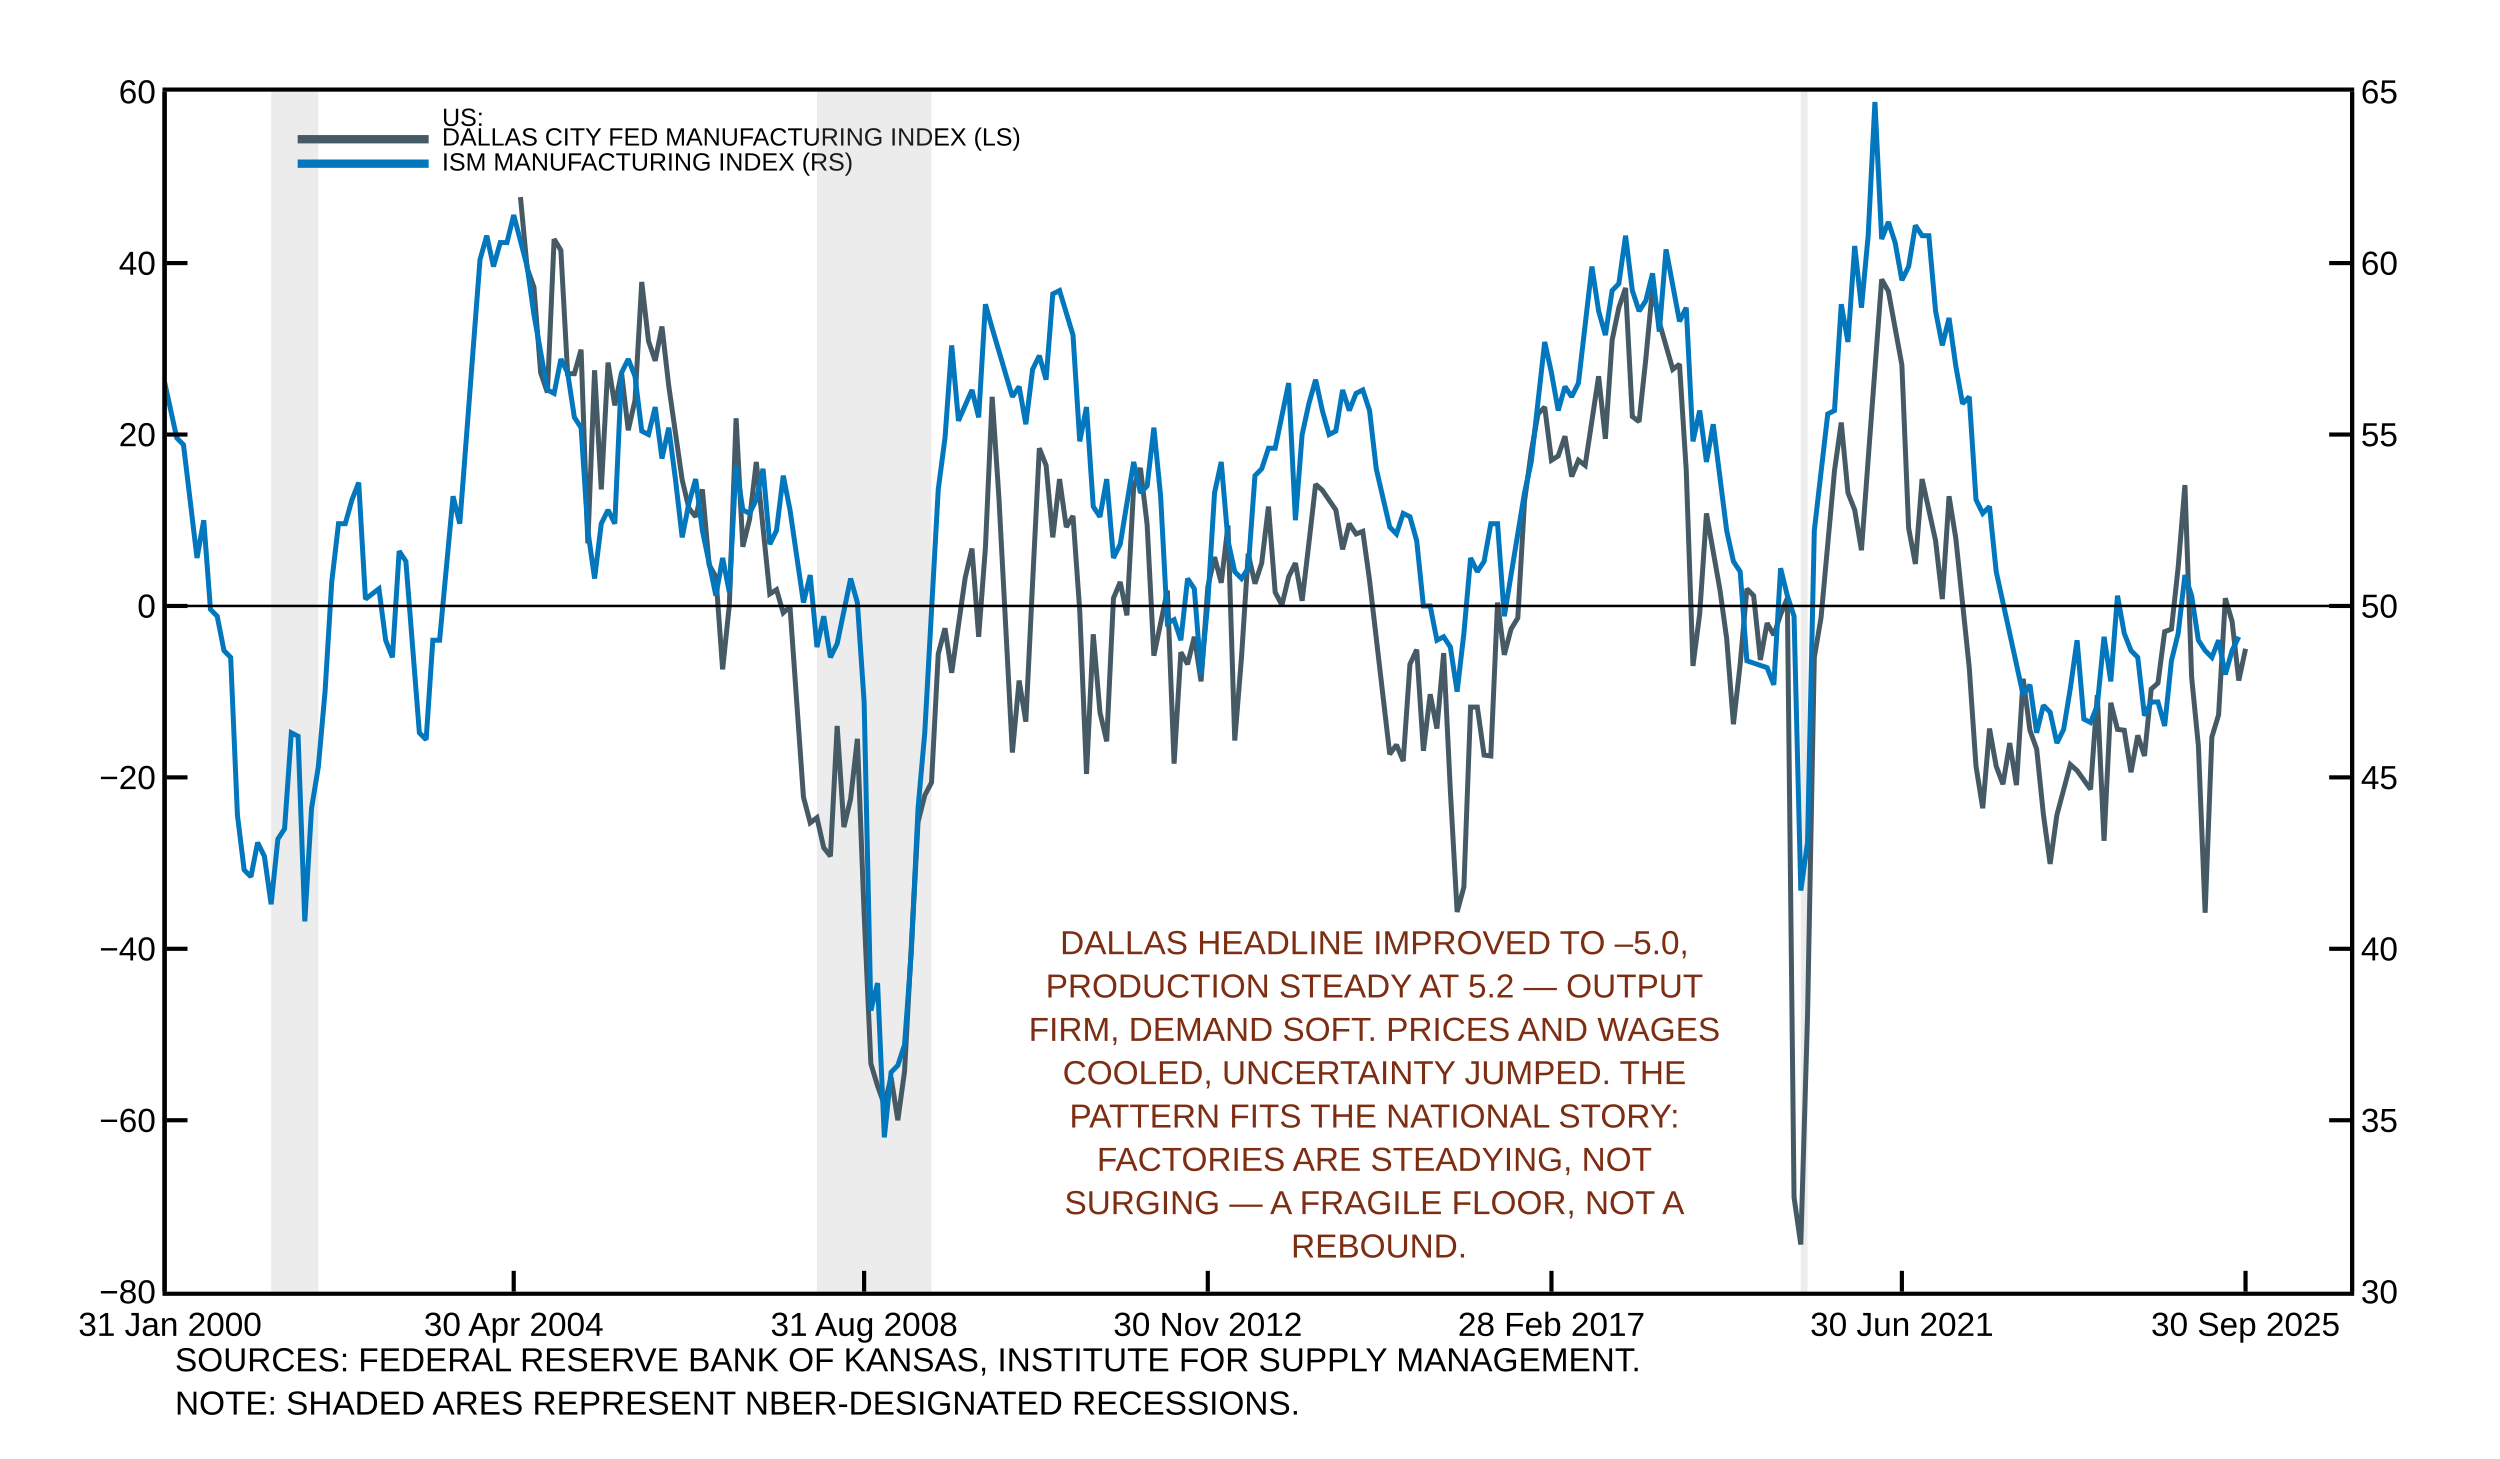
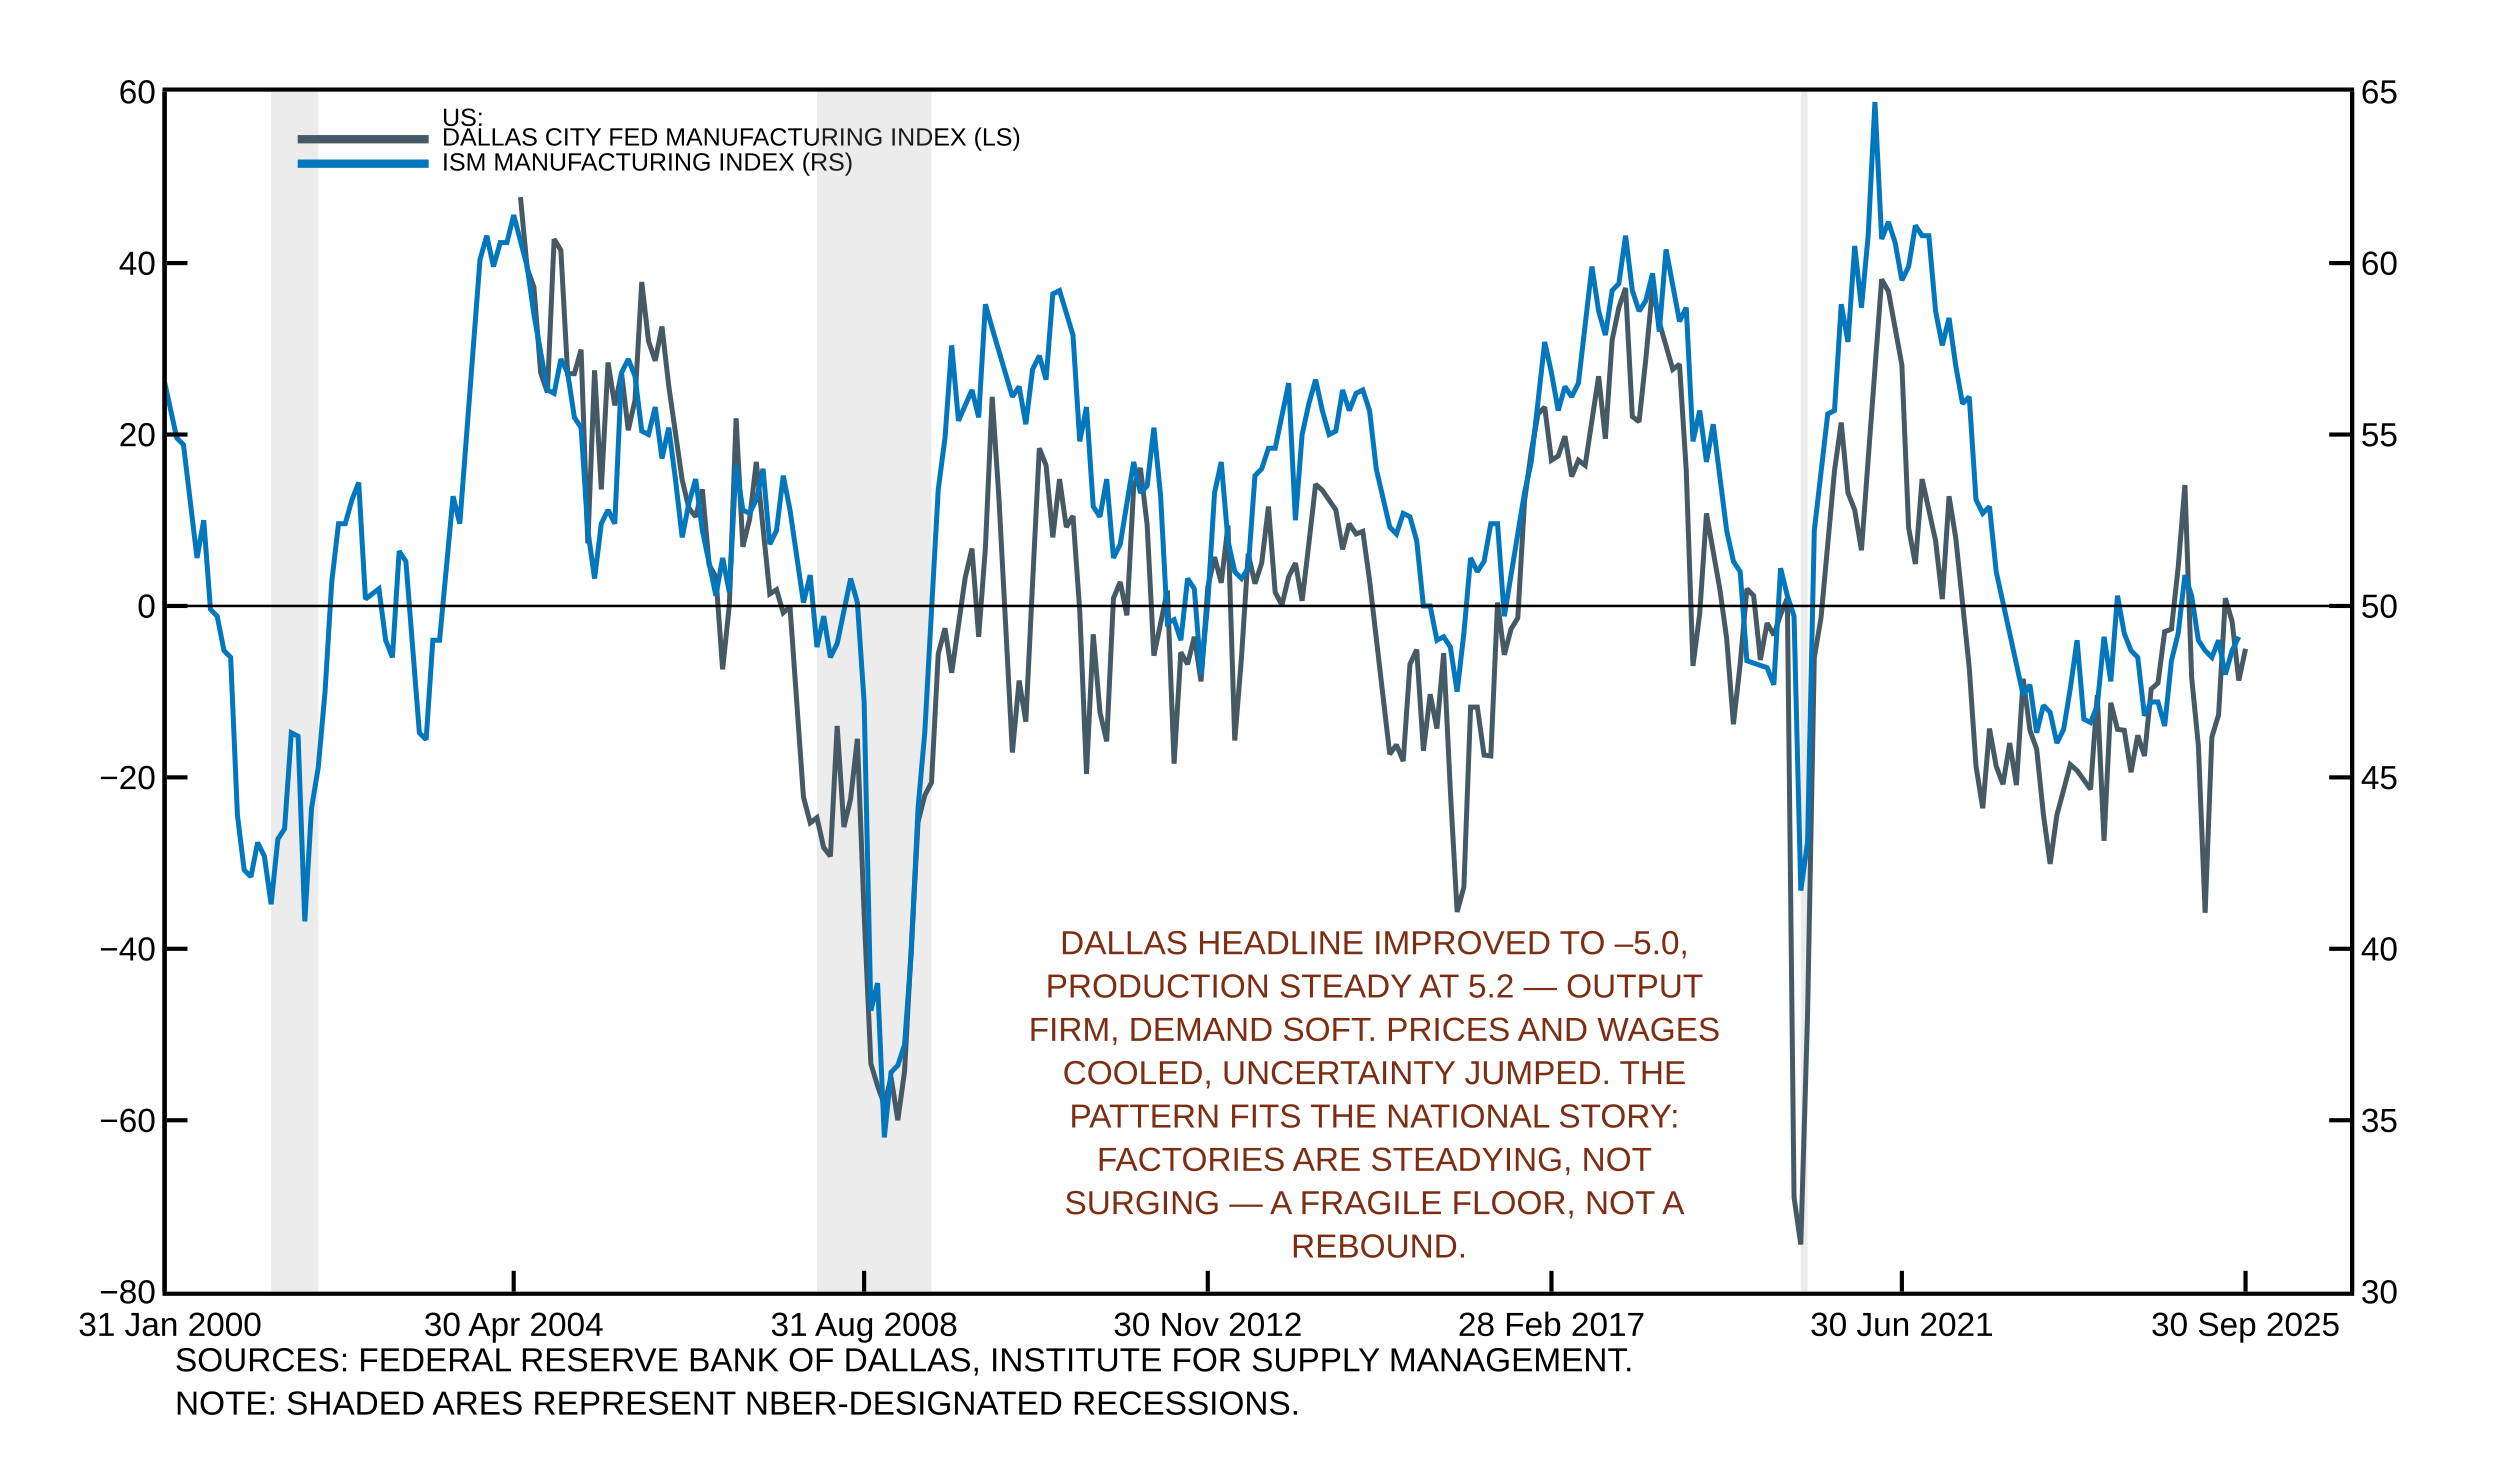
<svg xmlns="http://www.w3.org/2000/svg" class="main-svg" width="600" height="350" style="" viewBox="0 0 600 350" version="1.1" id="svg176">
  <rect x="0" y="0" width="600" height="350" style="fill: rgb(255, 255, 255); fill-opacity: 1;" id="rect1" />
  <g class="annotation" data-index="0" id="g147-7" transform="translate(-1.927401,5.930914)">
    <g class="annotation-text-g" id="g146-3">
      <g class="cursor-pointer" transform="translate(106,22)" id="g145-79">
        <rect class="bg" x="0.5" y="0.5" width="143" height="9" style="fill:#000000;fill-opacity:0;stroke:#000000;stroke-width:1px;stroke-opacity:0" id="rect144" />
        <text class="annotation-text" text-anchor="start" x="2" y="7" style="font-size:6px;font-family:'Segoe UI Semibold', 'Segoe UI', Arial;white-space:pre;fill:#000000;fill-opacity:1" id="text144">DALLAS CITY FED MANUFACTURING INDEX (LS)</text>
      </g>
    </g>
  </g>
  <g class="annotation" data-index="0" id="g147-2" transform="translate(-1.906327,1.215457)">
    <g class="annotation-text-g" id="g146-0">
      <g class="cursor-pointer" transform="translate(106,22)" id="g145-7">
        <rect class="bg" x="0.5" y="0.5" width="143" height="9" style="fill:#000000;fill-opacity:0;stroke:#000000;stroke-width:1px;stroke-opacity:0" id="rect144-4" />
        <text class="annotation-text" text-anchor="start" x="2" y="7" style="font-size:6px;font-family:'Segoe UI Semibold', 'Segoe UI', Arial;white-space:pre;fill:#000000;fill-opacity:1" id="text144-8">US:</text>
      </g>
    </g>
  </g>
  <g class="annotation" data-index="1" id="g150-0" transform="translate(-1.927401,5.930914)">
    <g class="annotation-text-g" id="g149-2">
      <g class="cursor-pointer" transform="translate(106,28)" id="g148-3">
        <rect class="bg" x="0.5" y="0.5" width="102" height="9" style="fill:#000000;fill-opacity:0;stroke:#000000;stroke-width:1px;stroke-opacity:0" id="rect147" />
        <text class="annotation-text" text-anchor="start" x="2" y="7" style="font-size:6px;font-family:'Segoe UI Semibold', 'Segoe UI', Arial;white-space:pre;fill:#000000;fill-opacity:1" id="text147">ISM MANUFACTURING INDEX (RS)</text>
      </g>
    </g>
  </g>
  <defs id="defs-4c58a7">
    <g class="clips" id="g8">
      <clipPath id="clip4c58a7xyplot" class="plotclip">
        <rect width="524" height="288" id="rect2" />
      </clipPath>
      <clipPath id="clip4c58a7xy2plot" class="plotclip">
        <rect width="524" height="288" id="rect3" />
      </clipPath>
      <clipPath class="axesclip" id="clip4c58a7x">
        <rect x="40" y="0" width="524" height="350" id="rect4" />
      </clipPath>
      <clipPath class="axesclip" id="clip4c58a7y">
        <rect x="0" y="22" width="600" height="288" id="rect5" />
      </clipPath>
      <clipPath class="axesclip" id="clip4c58a7xy">
        <rect x="40" y="22" width="524" height="288" id="rect6" />
      </clipPath>
      <clipPath class="axesclip" id="clip4c58a7y2">
        <rect x="0" y="22" width="600" height="288" id="rect7" />
      </clipPath>
      <clipPath class="axesclip" id="clip4c58a7xy2">
        <rect x="40" y="22" width="524" height="288" id="rect8" />
      </clipPath>
    </g>
    <g class="gradients" id="g9" />
    <g class="patterns" id="g10" />
  </defs>
  <g class="bglayer" id="g11" />
  <g class="layer-below" id="g49">
    <g class="imagelayer" id="g12" />
    <g class="shapelayer" id="g48">
      <g class="shape-group" data-index="1" clip-path="url(#clip4c58a7x)" id="g13">
        <path data-index="1" fill-rule="evenodd" d="M-174.29,310H-174.29V22H-174.29Z" style="opacity: 1; stroke: rgb(0, 0, 0); stroke-opacity: 0; fill: rgb(150, 150, 150); fill-opacity: 0.18; stroke-width: 0px;" id="path12" />
      </g>
      <g class="shape-group" data-index="2" clip-path="url(#clip4c58a7x)" id="g14">
        <path data-index="2" fill-rule="evenodd" d="M-174.29,310H-174.29V22H-174.29Z" style="opacity: 1; stroke: rgb(0, 0, 0); stroke-opacity: 0; fill: rgb(150, 150, 150); fill-opacity: 0.18; stroke-width: 0px;" id="path13" />
      </g>
      <g class="shape-group" data-index="3" clip-path="url(#clip4c58a7x)" id="g15">
        <path data-index="3" fill-rule="evenodd" d="M-174.29,310H-174.29V22H-174.29Z" style="opacity: 1; stroke: rgb(0, 0, 0); stroke-opacity: 0; fill: rgb(150, 150, 150); fill-opacity: 0.18; stroke-width: 0px;" id="path14" />
      </g>
      <g class="shape-group" data-index="4" clip-path="url(#clip4c58a7x)" id="g16">
        <path data-index="4" fill-rule="evenodd" d="M-174.29,310H-174.29V22H-174.29Z" style="opacity: 1; stroke: rgb(0, 0, 0); stroke-opacity: 0; fill: rgb(150, 150, 150); fill-opacity: 0.18; stroke-width: 0px;" id="path15" />
      </g>
      <g class="shape-group" data-index="5" clip-path="url(#clip4c58a7x)" id="g17">
        <path data-index="5" fill-rule="evenodd" d="M-174.29,310H-174.29V22H-174.29Z" style="opacity: 1; stroke: rgb(0, 0, 0); stroke-opacity: 0; fill: rgb(150, 150, 150); fill-opacity: 0.18; stroke-width: 0px;" id="path16" />
      </g>
      <g class="shape-group" data-index="6" clip-path="url(#clip4c58a7x)" id="g18">
        <path data-index="6" fill-rule="evenodd" d="M-174.29,310H-174.29V22H-174.29Z" style="opacity: 1; stroke: rgb(0, 0, 0); stroke-opacity: 0; fill: rgb(150, 150, 150); fill-opacity: 0.18; stroke-width: 0px;" id="path17" />
      </g>
      <g class="shape-group" data-index="7" clip-path="url(#clip4c58a7x)" id="g19">
        <path data-index="7" fill-rule="evenodd" d="M-174.29,310H-174.29V22H-174.29Z" style="opacity: 1; stroke: rgb(0, 0, 0); stroke-opacity: 0; fill: rgb(150, 150, 150); fill-opacity: 0.18; stroke-width: 0px;" id="path18" />
      </g>
      <g class="shape-group" data-index="8" clip-path="url(#clip4c58a7x)" id="g20">
        <path data-index="8" fill-rule="evenodd" d="M-174.29,310H-174.29V22H-174.29Z" style="opacity: 1; stroke: rgb(0, 0, 0); stroke-opacity: 0; fill: rgb(150, 150, 150); fill-opacity: 0.18; stroke-width: 0px;" id="path19" />
      </g>
      <g class="shape-group" data-index="9" clip-path="url(#clip4c58a7x)" id="g21">
        <path data-index="9" fill-rule="evenodd" d="M-174.29,310H-174.29V22H-174.29Z" style="opacity: 1; stroke: rgb(0, 0, 0); stroke-opacity: 0; fill: rgb(150, 150, 150); fill-opacity: 0.18; stroke-width: 0px;" id="path20" />
      </g>
      <g class="shape-group" data-index="10" clip-path="url(#clip4c58a7x)" id="g22">
        <path data-index="10" fill-rule="evenodd" d="M-174.29,310H-174.29V22H-174.29Z" style="opacity: 1; stroke: rgb(0, 0, 0); stroke-opacity: 0; fill: rgb(150, 150, 150); fill-opacity: 0.18; stroke-width: 0px;" id="path21" />
      </g>
      <g class="shape-group" data-index="11" clip-path="url(#clip4c58a7x)" id="g23">
        <path data-index="11" fill-rule="evenodd" d="M-174.29,310H-174.29V22H-174.29Z" style="opacity: 1; stroke: rgb(0, 0, 0); stroke-opacity: 0; fill: rgb(150, 150, 150); fill-opacity: 0.18; stroke-width: 0px;" id="path22" />
      </g>
      <g class="shape-group" data-index="12" clip-path="url(#clip4c58a7x)" id="g24">
        <path data-index="12" fill-rule="evenodd" d="M-174.29,310H-174.29V22H-174.29Z" style="opacity: 1; stroke: rgb(0, 0, 0); stroke-opacity: 0; fill: rgb(150, 150, 150); fill-opacity: 0.18; stroke-width: 0px;" id="path23" />
      </g>
      <g class="shape-group" data-index="13" clip-path="url(#clip4c58a7x)" id="g25">
        <path data-index="13" fill-rule="evenodd" d="M-174.29,310H-174.29V22H-174.29Z" style="opacity: 1; stroke: rgb(0, 0, 0); stroke-opacity: 0; fill: rgb(150, 150, 150); fill-opacity: 0.18; stroke-width: 0px;" id="path24" />
      </g>
      <g class="shape-group" data-index="14" clip-path="url(#clip4c58a7x)" id="g26">
        <path data-index="14" fill-rule="evenodd" d="M-174.29,310H-174.29V22H-174.29Z" style="opacity: 1; stroke: rgb(0, 0, 0); stroke-opacity: 0; fill: rgb(150, 150, 150); fill-opacity: 0.18; stroke-width: 0px;" id="path25" />
      </g>
      <g class="shape-group" data-index="15" clip-path="url(#clip4c58a7x)" id="g27">
        <path data-index="15" fill-rule="evenodd" d="M-174.29,310H-174.29V22H-174.29Z" style="opacity: 1; stroke: rgb(0, 0, 0); stroke-opacity: 0; fill: rgb(150, 150, 150); fill-opacity: 0.18; stroke-width: 0px;" id="path26" />
      </g>
      <g class="shape-group" data-index="16" clip-path="url(#clip4c58a7x)" id="g28">
        <path data-index="16" fill-rule="evenodd" d="M-174.29,310H-174.29V22H-174.29Z" style="opacity: 1; stroke: rgb(0, 0, 0); stroke-opacity: 0; fill: rgb(150, 150, 150); fill-opacity: 0.18; stroke-width: 0px;" id="path27" />
      </g>
      <g class="shape-group" data-index="17" clip-path="url(#clip4c58a7x)" id="g29">
        <path data-index="17" fill-rule="evenodd" d="M-174.29,310H-174.29V22H-174.29Z" style="opacity: 1; stroke: rgb(0, 0, 0); stroke-opacity: 0; fill: rgb(150, 150, 150); fill-opacity: 0.18; stroke-width: 0px;" id="path28" />
      </g>
      <g class="shape-group" data-index="18" clip-path="url(#clip4c58a7x)" id="g30">
        <path data-index="18" fill-rule="evenodd" d="M-174.29,310H-174.29V22H-174.29Z" style="opacity: 1; stroke: rgb(0, 0, 0); stroke-opacity: 0; fill: rgb(150, 150, 150); fill-opacity: 0.18; stroke-width: 0px;" id="path29" />
      </g>
      <g class="shape-group" data-index="19" clip-path="url(#clip4c58a7x)" id="g31">
        <path data-index="19" fill-rule="evenodd" d="M-174.29,310H-174.29V22H-174.29Z" style="opacity: 1; stroke: rgb(0, 0, 0); stroke-opacity: 0; fill: rgb(150, 150, 150); fill-opacity: 0.18; stroke-width: 0px;" id="path30" />
      </g>
      <g class="shape-group" data-index="20" clip-path="url(#clip4c58a7x)" id="g32">
        <path data-index="20" fill-rule="evenodd" d="M-174.29,310H-174.29V22H-174.29Z" style="opacity: 1; stroke: rgb(0, 0, 0); stroke-opacity: 0; fill: rgb(150, 150, 150); fill-opacity: 0.18; stroke-width: 0px;" id="path31" />
      </g>
      <g class="shape-group" data-index="21" clip-path="url(#clip4c58a7x)" id="g33">
        <path data-index="21" fill-rule="evenodd" d="M-174.29,310H-174.29V22H-174.29Z" style="opacity: 1; stroke: rgb(0, 0, 0); stroke-opacity: 0; fill: rgb(150, 150, 150); fill-opacity: 0.18; stroke-width: 0px;" id="path32" />
      </g>
      <g class="shape-group" data-index="22" clip-path="url(#clip4c58a7x)" id="g34">
        <path data-index="22" fill-rule="evenodd" d="M-174.29,310H-174.29V22H-174.29Z" style="opacity: 1; stroke: rgb(0, 0, 0); stroke-opacity: 0; fill: rgb(150, 150, 150); fill-opacity: 0.18; stroke-width: 0px;" id="path33" />
      </g>
      <g class="shape-group" data-index="23" clip-path="url(#clip4c58a7x)" id="g35">
        <path data-index="23" fill-rule="evenodd" d="M-174.29,310H-174.29V22H-174.29Z" style="opacity: 1; stroke: rgb(0, 0, 0); stroke-opacity: 0; fill: rgb(150, 150, 150); fill-opacity: 0.18; stroke-width: 0px;" id="path34" />
      </g>
      <g class="shape-group" data-index="24" clip-path="url(#clip4c58a7x)" id="g36">
        <path data-index="24" fill-rule="evenodd" d="M-174.29,310H-174.29V22H-174.29Z" style="opacity: 1; stroke: rgb(0, 0, 0); stroke-opacity: 0; fill: rgb(150, 150, 150); fill-opacity: 0.18; stroke-width: 0px;" id="path35" />
      </g>
      <g class="shape-group" data-index="25" clip-path="url(#clip4c58a7x)" id="g37">
        <path data-index="25" fill-rule="evenodd" d="M-174.29,310H-174.29V22H-174.29Z" style="opacity: 1; stroke: rgb(0, 0, 0); stroke-opacity: 0; fill: rgb(150, 150, 150); fill-opacity: 0.18; stroke-width: 0px;" id="path36" />
      </g>
      <g class="shape-group" data-index="26" clip-path="url(#clip4c58a7x)" id="g38">
        <path data-index="26" fill-rule="evenodd" d="M-174.29,310H-174.29V22H-174.29Z" style="opacity: 1; stroke: rgb(0, 0, 0); stroke-opacity: 0; fill: rgb(150, 150, 150); fill-opacity: 0.18; stroke-width: 0px;" id="path37" />
      </g>
      <g class="shape-group" data-index="27" clip-path="url(#clip4c58a7x)" id="g39">
        <path data-index="27" fill-rule="evenodd" d="M-174.29,310H-174.29V22H-174.29Z" style="opacity: 1; stroke: rgb(0, 0, 0); stroke-opacity: 0; fill: rgb(150, 150, 150); fill-opacity: 0.18; stroke-width: 0px;" id="path38" />
      </g>
      <g class="shape-group" data-index="28" clip-path="url(#clip4c58a7x)" id="g40">
        <path data-index="28" fill-rule="evenodd" d="M-174.29,310H-174.29V22H-174.29Z" style="opacity: 1; stroke: rgb(0, 0, 0); stroke-opacity: 0; fill: rgb(150, 150, 150); fill-opacity: 0.18; stroke-width: 0px;" id="path39" />
      </g>
      <g class="shape-group" data-index="29" clip-path="url(#clip4c58a7x)" id="g41">
        <path data-index="29" fill-rule="evenodd" d="M-174.29,310H-174.29V22H-174.29Z" style="opacity: 1; stroke: rgb(0, 0, 0); stroke-opacity: 0; fill: rgb(150, 150, 150); fill-opacity: 0.18; stroke-width: 0px;" id="path40" />
      </g>
      <g class="shape-group" data-index="30" clip-path="url(#clip4c58a7x)" id="g42">
        <path data-index="30" fill-rule="evenodd" d="M-174.29,310H-174.29V22H-174.29Z" style="opacity: 1; stroke: rgb(0, 0, 0); stroke-opacity: 0; fill: rgb(150, 150, 150); fill-opacity: 0.18; stroke-width: 0px;" id="path41" />
      </g>
      <g class="shape-group" data-index="31" clip-path="url(#clip4c58a7x)" id="g43">
        <path data-index="31" fill-rule="evenodd" d="M-174.29,310H-174.29V22H-174.29Z" style="opacity: 1; stroke: rgb(0, 0, 0); stroke-opacity: 0; fill: rgb(150, 150, 150); fill-opacity: 0.18; stroke-width: 0px;" id="path42" />
      </g>
      <g class="shape-group" data-index="32" clip-path="url(#clip4c58a7x)" id="g44">
        <path data-index="32" fill-rule="evenodd" d="M-141.94,310H-130.62V22H-141.94Z" style="opacity: 1; stroke: rgb(0, 0, 0); stroke-opacity: 0; fill: rgb(150, 150, 150); fill-opacity: 0.18; stroke-width: 0px;" id="path43" />
      </g>
      <g class="shape-group" data-index="33" clip-path="url(#clip4c58a7x)" id="g45">
        <path data-index="33" fill-rule="evenodd" d="M65.07,310H76.39V22H65.07Z" style="opacity: 1; stroke: rgb(0, 0, 0); stroke-opacity: 0; fill: rgb(150, 150, 150); fill-opacity: 0.18; stroke-width: 0px;" id="path44" />
      </g>
      <g class="shape-group" data-index="34" clip-path="url(#clip4c58a7x)" id="g46">
        <path data-index="34" fill-rule="evenodd" d="M196.07,310H223.56V22H196.07Z" style="opacity: 1; stroke: rgb(0, 0, 0); stroke-opacity: 0; fill: rgb(150, 150, 150); fill-opacity: 0.18; stroke-width: 0px;" id="path45" />
      </g>
      <g class="shape-group" data-index="35" clip-path="url(#clip4c58a7x)" id="g47">
        <path data-index="35" fill-rule="evenodd" d="M432.19,310H433.81V22H432.19Z" style="opacity: 1; stroke: rgb(0, 0, 0); stroke-opacity: 0; fill: rgb(150, 150, 150); fill-opacity: 0.18; stroke-width: 0px;" id="path46" />
      </g>
    </g>
  </g>
  <g class="cartesianlayer" id="g136">
    <g class="subplot xy" id="g134">
      <g class="layer-subplot" id="g52">
        <g class="shapelayer" id="g50" />
        <g class="imagelayer" id="g51" />
      </g>
      <g class="minor-gridlayer" id="g56">
        <g class="x" id="g53" />
        <g class="y" id="g54" />
        <g class="y2" id="g55" />
      </g>
      <g class="gridlayer" id="g60">
        <g class="x" id="g57" />
        <g class="y" id="g58" />
        <g class="y2" id="g59" />
      </g>
      <g class="zerolinelayer" id="g61" />
      <g class="layer-between" id="g64">
        <g class="shapelayer" id="g62" />
        <g class="imagelayer" id="g63" />
      </g>
      <path class="xlines-below" id="path64" />
      <path class="ylines-below" id="path65" />
      <g class="overlines-below" id="g67">
        <path class="xy2-x" id="path66" />
        <path class="xy2-y" id="path67" />
      </g>
      <g class="xaxislayer-below" id="g68" />
      <g class="yaxislayer-below" id="g69" />
      <g class="overaxes-below" id="g72">
        <g class="xy2-x" id="g70" />
        <g class="xy2-y" id="g71" />
      </g>
      <g class="overplot" id="g89">
        <g class="xy" transform="translate(40,22)" clip-path="url(#clip4c58a7xyplot)" id="g80">
          <g class="scatterlayer mlayer" id="g79">
            <g class="trace scatter trace732723" style="stroke-miterlimit: 2; opacity: 1;" id="g78">
              <g class="fills" id="g73" />
              <g class="errorbars" id="g74" />
              <g class="lines" id="g75">
                <path class="js-line" d="M84.91,25.3L86.52,42.38L88.14,46.9L89.76,67.47L91.38,72.21L92.99,35.38L94.61,38.06L96.23,67.68L97.85,67.68L99.46,61.92L101.08,108.41L102.7,66.86L104.31,95.45L105.93,65.01L107.55,75.29L109.17,67.47L110.78,81.26L112.4,74.06L114.02,45.67L115.64,59.86L117.25,64.59L118.87,56.37L120.49,70.56L123.72,93.19L125.34,99.98L126.96,102.03L128.57,95.45L130.19,113.55L131.81,116.43L133.43,138.65L135.04,123.22L136.66,78.38L138.28,109.23L139.9,102.65L141.51,88.87L144.75,120.55L146.36,119.52L147.98,125.07L149.6,123.63L152.83,169.3L154.45,175.47L156.07,174.24L157.69,181.44L159.3,183.5L160.92,152.23L162.54,176.5L164.15,169.71L165.77,155.31L167.39,197.28L169.01,233.28L170.62,238.63L172.24,243.15L173.86,236.57L175.48,246.86L177.09,235.13L180.33,175.27L181.94,168.89L183.56,165.81L185.18,134.95L186.8,128.78L188.41,139.47L191.65,116.64L193.27,109.65L194.88,130.83L196.5,109.44L198.12,73.23L199.73,97.3L202.97,158.61L204.59,141.33L206.2,151.2L207.82,117.87L209.44,85.58L211.06,89.69L212.67,106.97L214.29,92.98L215.91,104.5L217.52,101.83L219.14,124.66L220.76,163.75L222.38,130.22L223.99,148.94L225.61,155.93L227.23,121.58L228.85,117.67L230.46,125.69L232.08,94.83L233.7,90.31L235.31,103.89L236.93,135.36L240.17,119.73L241.78,161.28L243.4,134.54L245.02,137.42L246.64,130.83L248.25,141.53L249.87,118.9L251.49,111.7L253.1,117.87L254.72,104.09L256.34,155.73L257.96,135.77L259.57,110.88L261.19,118.08L262.81,113.14L264.43,99.57L266.04,120.14L267.66,123.22L269.28,116.43L270.9,113.14L272.51,122.19L274.13,108.41L275.75,94.22L277.36,95.66L280.6,100.39L282.22,109.85L283.83,103.68L285.45,106.15L287.07,105.53L288.69,117.26L293.54,159.02L295.15,156.75L296.77,160.66L298.39,137.42L300.01,133.92L301.62,158.19L303.24,144.62L304.86,152.85L306.48,134.74L308.09,167.86L309.71,196.87L311.33,190.9L312.94,147.7L314.56,147.7L316.18,159.22L317.8,159.43L319.41,122.61L321.03,135.15L322.65,128.98L324.27,126.31L325.88,98.33L327.5,86.4L329.12,77.35L330.73,75.7L332.35,88.46L333.97,87.43L335.59,82.7L337.2,92.37L338.82,88.46L340.44,89.69L343.67,68.3L345.29,83.31L346.91,59.66L348.52,51.84L350.14,47.11L351.76,77.97L353.38,79.2L354.99,64.18L356.61,47.11L358.23,55.34L361.46,66.65L363.08,65.42L364.7,90.93L366.31,137.83L367.93,125.28L369.55,101.21L372.78,119.52L374.4,131.25L376.02,151.82L377.64,137.42L379.25,119.31L380.87,120.96L382.49,136.39L384.1,127.54L385.72,130.42L387.34,125.49L388.96,121.58L390.57,265.37L392.19,276.69L393.81,221.76L395.43,135.77L397.04,126.31L400.28,90.93L401.9,79.41L403.51,96.27L405.13,100.39L406.75,110.06L408.36,88.25L411.6,45.05L413.22,47.93L416.45,65.62L418.07,104.71L419.69,113.35L421.3,92.98L424.54,107.79L426.15,121.78L427.77,97.1L429.39,107.18L432.62,138.24L434.24,161.9L435.86,171.98L437.48,152.85L439.09,161.9L440.71,166.22L442.33,156.34L443.94,166.42L445.56,140.91L447.18,153.26L448.8,157.78L450.41,173.42L452.03,185.35L453.65,173.62L456.88,161.49L458.5,162.93L461.73,167.45L463.35,144.82L464.97,179.79L466.59,146.67L468.2,153.05L469.82,153.26L471.44,163.34L473.06,154.49L474.67,159.43L476.29,143.38L477.91,141.94L479.52,129.6L481.14,128.98L482.76,114.17L484.38,94.42L485.99,140.5L487.61,156.96L489.23,197.07L490.85,154.9L492.46,149.55L494.08,121.58L495.7,127.13L497.31,141.33L498.93,133.71" style="vector-effect: none; fill: none; stroke: rgb(69, 90, 100); stroke-opacity: 1; stroke-width: 1.2px; opacity: 1;" id="path74" />
              </g>
              <g class="points" id="g76" />
              <g class="text" id="g77" />
            </g>
          </g>
        </g>
        <g class="xy2" transform="translate(40,22)" clip-path="url(#clip4c58a7xy2plot)" id="g88">
          <g class="scatterlayer mlayer" id="g87">
            <g class="trace scatter trace86d36f" style="stroke-miterlimit: 2; opacity: 1;" id="g86">
              <g class="fills" id="g81" />
              <g class="errorbars" id="g82" />
              <g class="lines" id="g83">
                <path class="js-line" d="m -214.29,84.75 1.62,4.94 1.61,21.4 1.62,-5.76 1.62,23.86 3.23,27.98 1.62,6.58 6.47,-18.93 1.62,1.65 4.85,-23.04 1.62,4.11 1.61,2.47 1.62,21.4 3.24,17.28 1.61,10.69 4.85,32.92 1.62,-1.65 1.62,-10.7 3.23,-31.26 1.62,-47.73 1.62,-2.47 1.62,-18.92 1.61,-16.46 1.62,14.81 3.23,51.84 1.62,-4.11 1.62,-44.44 1.62,-15.63 1.61,16.45 1.62,-25.5 1.62,17.28 1.62,-2.47 1.61,4.11 1.62,30.45 1.62,-4.94 1.61,-27.15 3.24,-18.11 1.62,4.94 1.61,13.99 1.62,27.15 1.62,-8.23 1.62,13.17 4.85,-9.87 1.62,-21.4 1.61,-3.29 1.62,-14.81 8.09,-21.4 1.61,-4.93 3.24,6.58 1.62,-8.23 1.61,-3.29 1.62,1.65 1.62,25.5 1.61,-10.69 1.62,18.92 1.62,24.69 1.62,4.94 1.61,39.49 1.62,6.59 1.62,-39.5 1.62,29.62 1.61,-8.23 1.62,11.52 1.62,6.59 1.61,-2.47 1.62,5.76 1.62,-3.29 1.62,-8.23 1.61,-19.75 1.62,1.64 1.62,-37.02 1.62,32.09 1.61,-15.64 3.24,9.05 1.61,-20.57 1.62,-18.1 1.62,11.52 1.62,5.76 1.61,-5.76 1.62,0.82 1.62,-19.75 1.62,9.88 1.61,-23.04 3.24,31.27 1.61,-20.57 4.86,21.39 1.61,7.41 h 1.62 l 1.62,5.76 3.23,27.15 1.62,-2.47 1.62,-0.82 1.61,4.94 h 1.62 l 1.62,4.11 1.62,11.52 1.61,-31.27 3.24,-14.81 1.62,0.82 3.23,-28.8 1.62,18.11 1.61,-9.88 1.62,-18.1 1.62,-1.65 1.62,-7.4 1.61,2.47 1.62,9.05 3.24,14.81 1.61,1.64 3.24,27.16 1.62,-9.05 1.61,21.39 1.62,1.65 1.62,8.23 1.61,1.64 1.62,37.85 1.62,13.17 1.62,1.64 1.61,-8.22 1.62,3.29 1.62,11.52 1.62,-15.64 1.61,-2.47 1.62,-23.04 1.62,0.83 1.61,44.43 1.62,-27.15 1.62,-9.88 1.62,-18.1 1.61,-26.33 1.62,-13.99 h 1.62 l 1.62,-5.76 1.61,-4.11 1.62,27.97 3.23,-2.47 1.62,12.35 1.62,4.11 1.62,-25.51 1.61,2.47 1.62,20.57 1.62,20.57 1.62,1.65 1.61,-23.86 h 1.62 l 3.23,-34.56 1.62,6.58 4.85,-63.36 1.62,-5.76 1.62,7.41 1.62,-5.76 h 1.61 l 1.62,-6.59 3.23,12.35 1.62,11.52 3.24,18.1 1.61,0.82 1.62,-8.23 1.62,3.29 1.62,10.7 1.61,2.47 1.62,24.69 1.62,11.52 1.61,-13.17 1.62,-3.29 1.62,3.29 1.62,-36.21 1.61,-3.29 1.62,4.12 1.62,13.16 1.62,0.83 1.61,-6.59 1.62,12.35 1.62,-7.41 1.61,12.34 1.62,13.99 1.62,-8.23 1.62,-5.76 1.61,12.35 3.24,15.63 1.62,-9.05 1.61,8.23 1.62,-30.45 1.62,10.7 1.62,0.82 1.61,-3.29 1.62,-7.41 1.62,18.11 1.61,-3.29 1.62,-13.17 1.62,8.23 3.23,22.22 1.62,-6.59 1.62,17.28 1.62,-7.4 1.61,9.87 1.62,-3.29 3.23,-15.63 1.62,5.76 1.62,23.86 1.62,74.06 1.61,-6.59 1.62,37.03 1.62,-15.63 1.62,-1.65 1.61,-4.94 1.62,-22.21 1.62,-34.56 1.61,-18.11 3.24,-58.42 1.62,-12.34 1.61,-22.22 1.62,18.1 3.24,-7.4 1.61,6.58 1.62,-27.15 1.62,5.76 4.85,16.45 1.62,-2.46 1.61,9.05 1.62,-13.17 1.62,-3.29 1.62,5.76 1.61,-20.57 1.62,-0.82 3.23,10.69 1.62,25.51 1.62,-8.23 1.62,23.87 1.61,2.46 1.62,-9.05 1.62,18.93 1.62,-3.29 3.23,-19.75 1.62,7.4 1.61,-1.64 1.62,-13.99 1.62,16.46 1.62,30.44 1.61,-0.82 1.62,4.94 1.62,-14.81 1.62,2.46 1.61,20.58 1.62,-17.28 1.62,-26.34 1.61,-7.4 1.62,18.92 1.62,7.41 1.62,1.65 1.61,-2.47 1.62,-22.22 1.62,-1.65 1.62,-4.93 h 1.61 l 3.24,-15.64 1.62,32.92 1.61,-20.57 1.62,-7.41 1.62,-5.76 1.61,7.41 1.62,5.76 1.62,-0.83 1.62,-9.87 1.61,4.94 1.62,-4.12 1.62,-0.82 1.62,4.94 1.61,13.98 3.24,13.99 1.61,1.65 1.62,-4.94 1.62,0.82 1.62,5.76 1.61,15.64 h 1.62 l 1.62,8.23 1.62,-0.83 1.61,2.47 1.62,10.7 1.62,-13.99 1.61,-18.1 1.62,3.29 1.62,-2.47 1.62,-9.05 h 1.61 l 1.62,22.22 4.85,-29.63 1.62,-7.4 3.23,-28.8 1.62,7.4 1.62,9.06 1.62,-5.76 1.61,2.46 1.62,-3.29 3.24,-27.97 1.61,10.69 1.62,5.76 1.62,-10.69 1.61,-1.65 1.62,-11.52 1.62,13.17 1.62,4.93 1.61,-2.47 1.62,-6.58 1.62,13.99 1.62,-19.75 3.23,17.28 1.62,-3.29 1.61,32.09 1.62,-7.4 1.62,12.34 1.62,-9.05 3.23,25.51 1.62,7.4 1.62,2.47 1.61,21.39 4.85,1.65 1.62,4.11 1.62,-27.97 1.62,6.58 1.61,4.94 1.62,65.83 1.62,-11.52 1.62,-74.88 3.23,-27.98 1.62,-0.82 1.62,-25.51 1.61,9.05 1.62,-23.04 1.62,14.81 1.61,-17.28 1.62,-32.09 1.62,32.91 1.62,-4.11 1.61,4.94 1.62,9.05 1.62,-3.29 1.62,-9.88 1.61,2.47 h 1.62 l 1.62,18.1 1.61,8.23 1.62,-6.58 1.62,11.52 1.62,9.05 1.61,-1.65 1.62,24.69 1.62,3.29 1.62,-1.64 1.61,15.63 6.47,29.62 1.62,-2.47 1.62,11.52 1.61,-6.58 1.62,1.65 1.62,7.4 1.62,-3.29 1.61,-9.87 1.62,-11.52 1.62,18.92 1.61,0.83 1.62,-4.12 1.62,-16.46 1.62,10.7 1.61,-20.57 1.62,9.05 1.62,4.12 1.62,1.64 1.61,13.99 1.62,-3.29 h 1.62 l 1.61,5.76 1.62,-15.64 1.62,-6.58 1.62,-13.99 1.61,4.94 1.62,10.7 1.62,2.47 1.62,1.64 1.61,-4.11 1.62,8.23 1.62,-5.76 1.61,-3.3" style="opacity:1;vector-effect:none;fill:none;stroke:#0277bd;stroke-width:1.2px;stroke-opacity:1" id="path82" />
              </g>
              <g class="points" id="g84" />
              <g class="text" id="g85" />
            </g>
          </g>
        </g>
      </g>
      <path class="xlines-above crisp" d="M 39,310.5 H 565 M 39,21.5 h 526" style="fill:none;stroke:#000000;stroke-width:1px;stroke-opacity:1" id="path89" />
      <path class="ylines-above crisp" d="M39.5,22V310M564.5,22V310" style="fill: none; stroke-width: 1px; stroke: rgb(0, 0, 0); stroke-opacity: 1;" id="path90" />
      <g class="overlines-above" id="g92">
        <path class="xy2-x crisp" d="M0,0" style="fill: none;" id="path91" />
        <path class="xy2-y crisp" d="M564.5,22V310M39.5,22V310" style="fill: none; stroke-width: 1px; stroke: rgb(0, 0, 0); stroke-opacity: 1;" id="path92" />
      </g>
      <g class="xaxislayer-above" id="g105">
        <path class="xtick ticks crisp" d="M0,310v-5" transform="translate(123.29,0)" style="stroke: rgb(0, 0, 0); stroke-opacity: 1; stroke-width: 1px;" id="path93" />
        <path class="xtick ticks crisp" d="M0,310v-5" transform="translate(207.39,0)" style="stroke: rgb(0, 0, 0); stroke-opacity: 1; stroke-width: 1px;" id="path94" />
        <path class="xtick ticks crisp" d="M0,310v-5" transform="translate(289.87,0)" style="stroke: rgb(0, 0, 0); stroke-opacity: 1; stroke-width: 1px;" id="path95" />
        <path class="xtick ticks crisp" d="M0,310v-5" transform="translate(372.35,0)" style="stroke: rgb(0, 0, 0); stroke-opacity: 1; stroke-width: 1px;" id="path96" />
        <path class="xtick ticks crisp" d="M0,310v-5" transform="translate(456.45,0)" style="stroke: rgb(0, 0, 0); stroke-opacity: 1; stroke-width: 1px;" id="path97" />
        <path class="xtick ticks crisp" d="M0,310v-5" transform="translate(538.93,0)" style="stroke: rgb(0, 0, 0); stroke-opacity: 1; stroke-width: 1px;" id="path98" />
        <g class="xtick" id="g98">
          <text text-anchor="middle" x="0" y="320.6" transform="translate(40.81,0)" style="font-family: 'Segoe UI Semibold', 'Segoe UI', Arial; font-size: 8px; fill: rgb(0, 0, 0); fill-opacity: 1; white-space: pre; opacity: 1;" id="text98">31 Jan 2000</text>
        </g>
        <g class="xtick" id="g99">
          <text text-anchor="middle" x="0" y="320.6" transform="translate(123.29,0)" style="font-family: 'Segoe UI Semibold', 'Segoe UI', Arial; font-size: 8px; fill: rgb(0, 0, 0); fill-opacity: 1; white-space: pre; opacity: 1;" id="text99">30 Apr 2004</text>
        </g>
        <g class="xtick" id="g100">
          <text text-anchor="middle" x="0" y="320.6" transform="translate(207.39,0)" style="font-family: 'Segoe UI Semibold', 'Segoe UI', Arial; font-size: 8px; fill: rgb(0, 0, 0); fill-opacity: 1; white-space: pre; opacity: 1;" id="text100">31 Aug 2008</text>
        </g>
        <g class="xtick" id="g101">
          <text text-anchor="middle" x="0" y="320.6" transform="translate(289.87,0)" style="font-family: 'Segoe UI Semibold', 'Segoe UI', Arial; font-size: 8px; fill: rgb(0, 0, 0); fill-opacity: 1; white-space: pre; opacity: 1;" id="text101">30 Nov 2012</text>
        </g>
        <g class="xtick" id="g102">
          <text text-anchor="middle" x="0" y="320.6" transform="translate(372.35,0)" style="font-family: 'Segoe UI Semibold', 'Segoe UI', Arial; font-size: 8px; fill: rgb(0, 0, 0); fill-opacity: 1; white-space: pre; opacity: 1;" id="text102">28 Feb 2017</text>
        </g>
        <g class="xtick" id="g103">
          <text text-anchor="middle" x="0" y="320.6" transform="translate(456.45,0)" style="font-family: 'Segoe UI Semibold', 'Segoe UI', Arial; font-size: 8px; fill: rgb(0, 0, 0); fill-opacity: 1; white-space: pre; opacity: 1;" id="text103">30 Jun 2021</text>
        </g>
        <g class="xtick" id="g104">
          <text text-anchor="middle" x="0" y="320.6" transform="translate(538.93,0)" style="font-family: 'Segoe UI Semibold', 'Segoe UI', Arial; font-size: 8px; fill: rgb(0, 0, 0); fill-opacity: 1; white-space: pre; opacity: 1;" id="text104">30 Sep 2025</text>
        </g>
      </g>
      <g class="yaxislayer-above" id="g118">
        <path class="ytick ticks crisp" d="M40,0h5" transform="translate(0,268.86)" style="stroke: rgb(0, 0, 0); stroke-opacity: 1; stroke-width: 1px;" id="path105" />
        <path class="ytick ticks crisp" d="M40,0h5" transform="translate(0,227.71)" style="stroke: rgb(0, 0, 0); stroke-opacity: 1; stroke-width: 1px;" id="path106" />
        <path class="ytick ticks crisp" d="M40,0h5" transform="translate(0,186.57)" style="stroke: rgb(0, 0, 0); stroke-opacity: 1; stroke-width: 1px;" id="path107" />
        <path class="ytick ticks crisp" d="M40,0h5" transform="translate(0,145.43)" style="stroke: rgb(0, 0, 0); stroke-opacity: 1; stroke-width: 1px;" id="path108" />
        <path class="ytick ticks crisp" d="M40,0h5" transform="translate(0,104.29)" style="stroke: rgb(0, 0, 0); stroke-opacity: 1; stroke-width: 1px;" id="path109" />
        <path class="ytick ticks crisp" d="M40,0h5" transform="translate(0,63.14)" style="stroke: rgb(0, 0, 0); stroke-opacity: 1; stroke-width: 1px;" id="path110" />
        <g class="ytick" id="g110">
          <text text-anchor="end" x="37.4" y="2.8" transform="translate(0,310)" style="font-family: 'Segoe UI Semibold', 'Segoe UI', Arial; font-size: 8px; fill: rgb(0, 0, 0); fill-opacity: 1; white-space: pre; opacity: 1;" id="text110">−80</text>
        </g>
        <g class="ytick" id="g111">
          <text text-anchor="end" x="37.4" y="2.8" style="font-family: 'Segoe UI Semibold', 'Segoe UI', Arial; font-size: 8px; fill: rgb(0, 0, 0); fill-opacity: 1; white-space: pre; opacity: 1;" transform="translate(0,268.86)" id="text111">−60</text>
        </g>
        <g class="ytick" id="g112">
          <text text-anchor="end" x="37.4" y="2.8" style="font-family: 'Segoe UI Semibold', 'Segoe UI', Arial; font-size: 8px; fill: rgb(0, 0, 0); fill-opacity: 1; white-space: pre; opacity: 1;" transform="translate(0,227.71)" id="text112">−40</text>
        </g>
        <g class="ytick" id="g113">
          <text text-anchor="end" x="37.4" y="2.8" style="font-family: 'Segoe UI Semibold', 'Segoe UI', Arial; font-size: 8px; fill: rgb(0, 0, 0); fill-opacity: 1; white-space: pre; opacity: 1;" transform="translate(0,186.57)" id="text113">−20</text>
        </g>
        <g class="ytick" id="g114">
          <text text-anchor="end" x="37.4" y="2.8" style="font-family: 'Segoe UI Semibold', 'Segoe UI', Arial; font-size: 8px; fill: rgb(0, 0, 0); fill-opacity: 1; white-space: pre; opacity: 1;" transform="translate(0,145.43)" id="text114">0</text>
        </g>
        <g class="ytick" id="g115">
          <text text-anchor="end" x="37.4" y="2.8" style="font-family: 'Segoe UI Semibold', 'Segoe UI', Arial; font-size: 8px; fill: rgb(0, 0, 0); fill-opacity: 1; white-space: pre; opacity: 1;" transform="translate(0,104.29)" id="text115">20</text>
        </g>
        <g class="ytick" id="g116">
          <text text-anchor="end" x="37.4" y="2.8" style="font-family: 'Segoe UI Semibold', 'Segoe UI', Arial; font-size: 8px; fill: rgb(0, 0, 0); fill-opacity: 1; white-space: pre; opacity: 1;" transform="translate(0,63.14)" id="text116">40</text>
        </g>
        <g class="ytick" id="g117">
          <text text-anchor="end" x="37.4" y="2.8" style="font-family: 'Segoe UI Semibold', 'Segoe UI', Arial; font-size: 8px; fill: rgb(0, 0, 0); fill-opacity: 1; white-space: pre; opacity: 1;" transform="translate(0,22)" id="text117">60</text>
        </g>
      </g>
      <g class="overaxes-above" id="g133">
        <g class="xy2-x" id="g119" />
        <g class="xy2-y" id="g132">
          <path class="y2tick ticks crisp" d="M564,0h-5" transform="translate(0,268.86)" style="stroke: rgb(0, 0, 0); stroke-opacity: 1; stroke-width: 1px;" id="path119" />
          <path class="y2tick ticks crisp" d="M564,0h-5" transform="translate(0,227.71)" style="stroke: rgb(0, 0, 0); stroke-opacity: 1; stroke-width: 1px;" id="path120" />
          <path class="y2tick ticks crisp" d="M564,0h-5" transform="translate(0,186.57)" style="stroke: rgb(0, 0, 0); stroke-opacity: 1; stroke-width: 1px;" id="path121" />
          <path class="y2tick ticks crisp" d="M564,0h-5" transform="translate(0,145.43)" style="stroke: rgb(0, 0, 0); stroke-opacity: 1; stroke-width: 1px;" id="path122" />
          <path class="y2tick ticks crisp" d="M564,0h-5" transform="translate(0,104.29)" style="stroke: rgb(0, 0, 0); stroke-opacity: 1; stroke-width: 1px;" id="path123" />
          <path class="y2tick ticks crisp" d="M564,0h-5" transform="translate(0,63.14)" style="stroke: rgb(0, 0, 0); stroke-opacity: 1; stroke-width: 1px;" id="path124" />
          <g class="y2tick" id="g124">
            <text text-anchor="start" x="566.6" y="2.8" transform="translate(0,310)" style="font-family: 'Segoe UI Semibold', 'Segoe UI', Arial; font-size: 8px; fill: rgb(0, 0, 0); fill-opacity: 1; white-space: pre; opacity: 1;" id="text124">30</text>
          </g>
          <g class="y2tick" id="g125">
            <text text-anchor="start" x="566.6" y="2.8" style="font-family: 'Segoe UI Semibold', 'Segoe UI', Arial; font-size: 8px; fill: rgb(0, 0, 0); fill-opacity: 1; white-space: pre; opacity: 1;" transform="translate(0,268.86)" id="text125">35</text>
          </g>
          <g class="y2tick" id="g126">
            <text text-anchor="start" x="566.6" y="2.8" style="font-family: 'Segoe UI Semibold', 'Segoe UI', Arial; font-size: 8px; fill: rgb(0, 0, 0); fill-opacity: 1; white-space: pre; opacity: 1;" transform="translate(0,227.71)" id="text126">40</text>
          </g>
          <g class="y2tick" id="g127">
            <text text-anchor="start" x="566.6" y="2.8" style="font-family: 'Segoe UI Semibold', 'Segoe UI', Arial; font-size: 8px; fill: rgb(0, 0, 0); fill-opacity: 1; white-space: pre; opacity: 1;" transform="translate(0,186.57)" id="text127">45</text>
          </g>
          <g class="y2tick" id="g128">
            <text text-anchor="start" x="566.6" y="2.8" style="font-family: 'Segoe UI Semibold', 'Segoe UI', Arial; font-size: 8px; fill: rgb(0, 0, 0); fill-opacity: 1; white-space: pre; opacity: 1;" transform="translate(0,145.43)" id="text128">50</text>
          </g>
          <g class="y2tick" id="g129">
            <text text-anchor="start" x="566.6" y="2.8" style="font-family: 'Segoe UI Semibold', 'Segoe UI', Arial; font-size: 8px; fill: rgb(0, 0, 0); fill-opacity: 1; white-space: pre; opacity: 1;" transform="translate(0,104.29)" id="text129">55</text>
          </g>
          <g class="y2tick" id="g130">
            <text text-anchor="start" x="566.6" y="2.8" style="font-family: 'Segoe UI Semibold', 'Segoe UI', Arial; font-size: 8px; fill: rgb(0, 0, 0); fill-opacity: 1; white-space: pre; opacity: 1;" transform="translate(0,63.14)" id="text130">60</text>
          </g>
          <g class="y2tick" id="g131">
            <text text-anchor="start" x="566.6" y="2.8" style="font-family: 'Segoe UI Semibold', 'Segoe UI', Arial; font-size: 8px; fill: rgb(0, 0, 0); fill-opacity: 1; white-space: pre; opacity: 1;" transform="translate(0,22)" id="text131">65</text>
          </g>
        </g>
      </g>
    </g>
    <g class="subplot xy2" id="g135" />
  </g>
  <g class="polarlayer" id="g137" />
  <g class="smithlayer" id="g138" />
  <g class="ternarylayer" id="g139" />
  <g class="geolayer" id="g140" />
  <g class="funnelarealayer" id="g141" />
  <g class="pielayer" id="g142" />
  <g class="iciclelayer" id="g143" />
  <g class="treemaplayer" id="g144" />
  <g class="sunburstlayer" id="g145" />
  <g class="glimages" id="g146" />
  <defs id="topdefs-4c58a7">
    <g class="clips" id="g147" />
  </defs>
  <g class="layer-above" id="g153">
    <g class="imagelayer" id="g148" />
    <g class="shapelayer" id="g152">
      <g class="shape-group" data-index="0" clip-path="url(#clip4c58a7y)" id="g149">
        <path data-index="0" fill-rule="evenodd" d="M40,145.43L564,145.43" style="opacity: 1; stroke: rgb(0, 0, 0); stroke-opacity: 1; fill: rgb(0, 0, 0); fill-opacity: 0; stroke-width: 0.6px;" id="path148" />
      </g>
      <g class="shape-group" data-index="36" id="g150" transform="translate(0,4.215457)">
        <path data-index="36" fill-rule="evenodd" d="m 71.44,29.2 h 31.44" style="opacity:1;fill:#000000;fill-opacity:0;stroke:#455a64;stroke-width:2px;stroke-opacity:1" id="path149" />
      </g>
      <g class="shape-group" data-index="37" id="g151">
        <path data-index="37" fill-rule="evenodd" d="M71.44,39.28L102.88,39.28" style="opacity: 1; stroke: rgb(2, 119, 189); stroke-opacity: 1; fill: rgb(0, 0, 0); fill-opacity: 0; stroke-width: 2px;" id="path150" />
      </g>
    </g>
  </g>
  <g class="infolayer" id="g176">
    <g class="g-gtitle" id="g154" />
    <g class="g-xtitle" id="g155" />
    <g class="g-ytitle" id="g156" />
    <g class="g-y2title" id="g157" />
    <g class="annotation" data-index="0" style="opacity: 1;" id="g160" />
    <g class="annotation" data-index="1" style="opacity: 1;" id="g163" />
    <g class="annotation" data-index="2" style="opacity: 1;" id="g172">
      <g class="annotation-text-g" transform="rotate(0,331.2043,262.8667)" id="g171">
        <g class="cursor-pointer" transform="translate(246,220)" id="g170">
          <rect class="bg" x="0.5" y="0.5" width="169" height="85" style="stroke-width: 1px; stroke: rgb(0, 0, 0); stroke-opacity: 0; fill: rgb(0, 0, 0); fill-opacity: 0;" id="rect163" />
          <text class="annotation-text" text-anchor="middle" x="84.977" y="9" style="font-family: 'Segoe UI Semibold', 'Segoe UI', Arial; font-size: 8px; fill: rgb(124, 45, 18); fill-opacity: 1; white-space: pre;" id="text170">
            <tspan class="line" dy="0em" x="84.977" y="9" id="tspan163">DALLAS HEADLINE IMPROVED TO –5.0,</tspan>
            <tspan class="line" dy="1.3em" x="84.977" y="9" id="tspan164">PRODUCTION STEADY AT 5.2 — OUTPUT</tspan>
            <tspan class="line" dy="2.6em" x="84.977" y="9" id="tspan165">FIRM, DEMAND SOFT. PRICES AND WAGES</tspan>
            <tspan class="line" dy="3.9em" x="84.977" y="9" id="tspan166">COOLED, UNCERTAINTY JUMPED. THE</tspan>
            <tspan class="line" dy="5.2em" x="84.977" y="9" id="tspan167">PATTERN FITS THE NATIONAL STORY:</tspan>
            <tspan class="line" dy="6.5em" x="84.977" y="9" id="tspan168">FACTORIES ARE STEADYING, NOT</tspan>
            <tspan class="line" dy="7.8em" x="84.977" y="9" id="tspan169">SURGING — A FRAGILE FLOOR, NOT A</tspan>
            <tspan class="line" dy="9.1em" x="84.977" y="9" id="tspan170">REBOUND.</tspan>
          </text>
        </g>
      </g>
    </g>
    <g class="annotation" data-index="3" style="opacity:1" id="g175" transform="translate(0,2.107728)">
      <g class="annotation-text-g" id="g174">
        <g class="cursor-pointer" transform="translate(40,318)" id="g173">
          <rect class="bg" x="0.5" y="0.5" width="355" height="22" style="fill:#000000;fill-opacity:0;stroke:#000000;stroke-width:1px;stroke-opacity:0" id="rect172" />
          <text class="annotation-text" text-anchor="start" x="2" y="9" style="font-size:8px;font-family:'Segoe UI Semibold', 'Segoe UI', Arial;white-space:pre;fill:#000000;fill-opacity:1" id="text173">
-             <tspan class="line" dy="0em" x="2" y="9" id="tspan172">SOURCES: FEDERAL RESERVE BANK OF KANSAS, INSTITUTE FOR SUPPLY MANAGEMENT.</tspan>
+             <tspan class="line" dy="0em" x="2" y="9" id="tspan172">SOURCES: FEDERAL RESERVE BANK OF DALLAS, INSTITUTE FOR SUPPLY MANAGEMENT.</tspan>
            <tspan class="line" dy="1.3em" x="2" y="9" id="tspan173">NOTE: SHADED ARES REPRESENT NBER-DESIGNATED RECESSIONS.</tspan>
          </text>
        </g>
      </g>
    </g>
  </g>
</svg>
